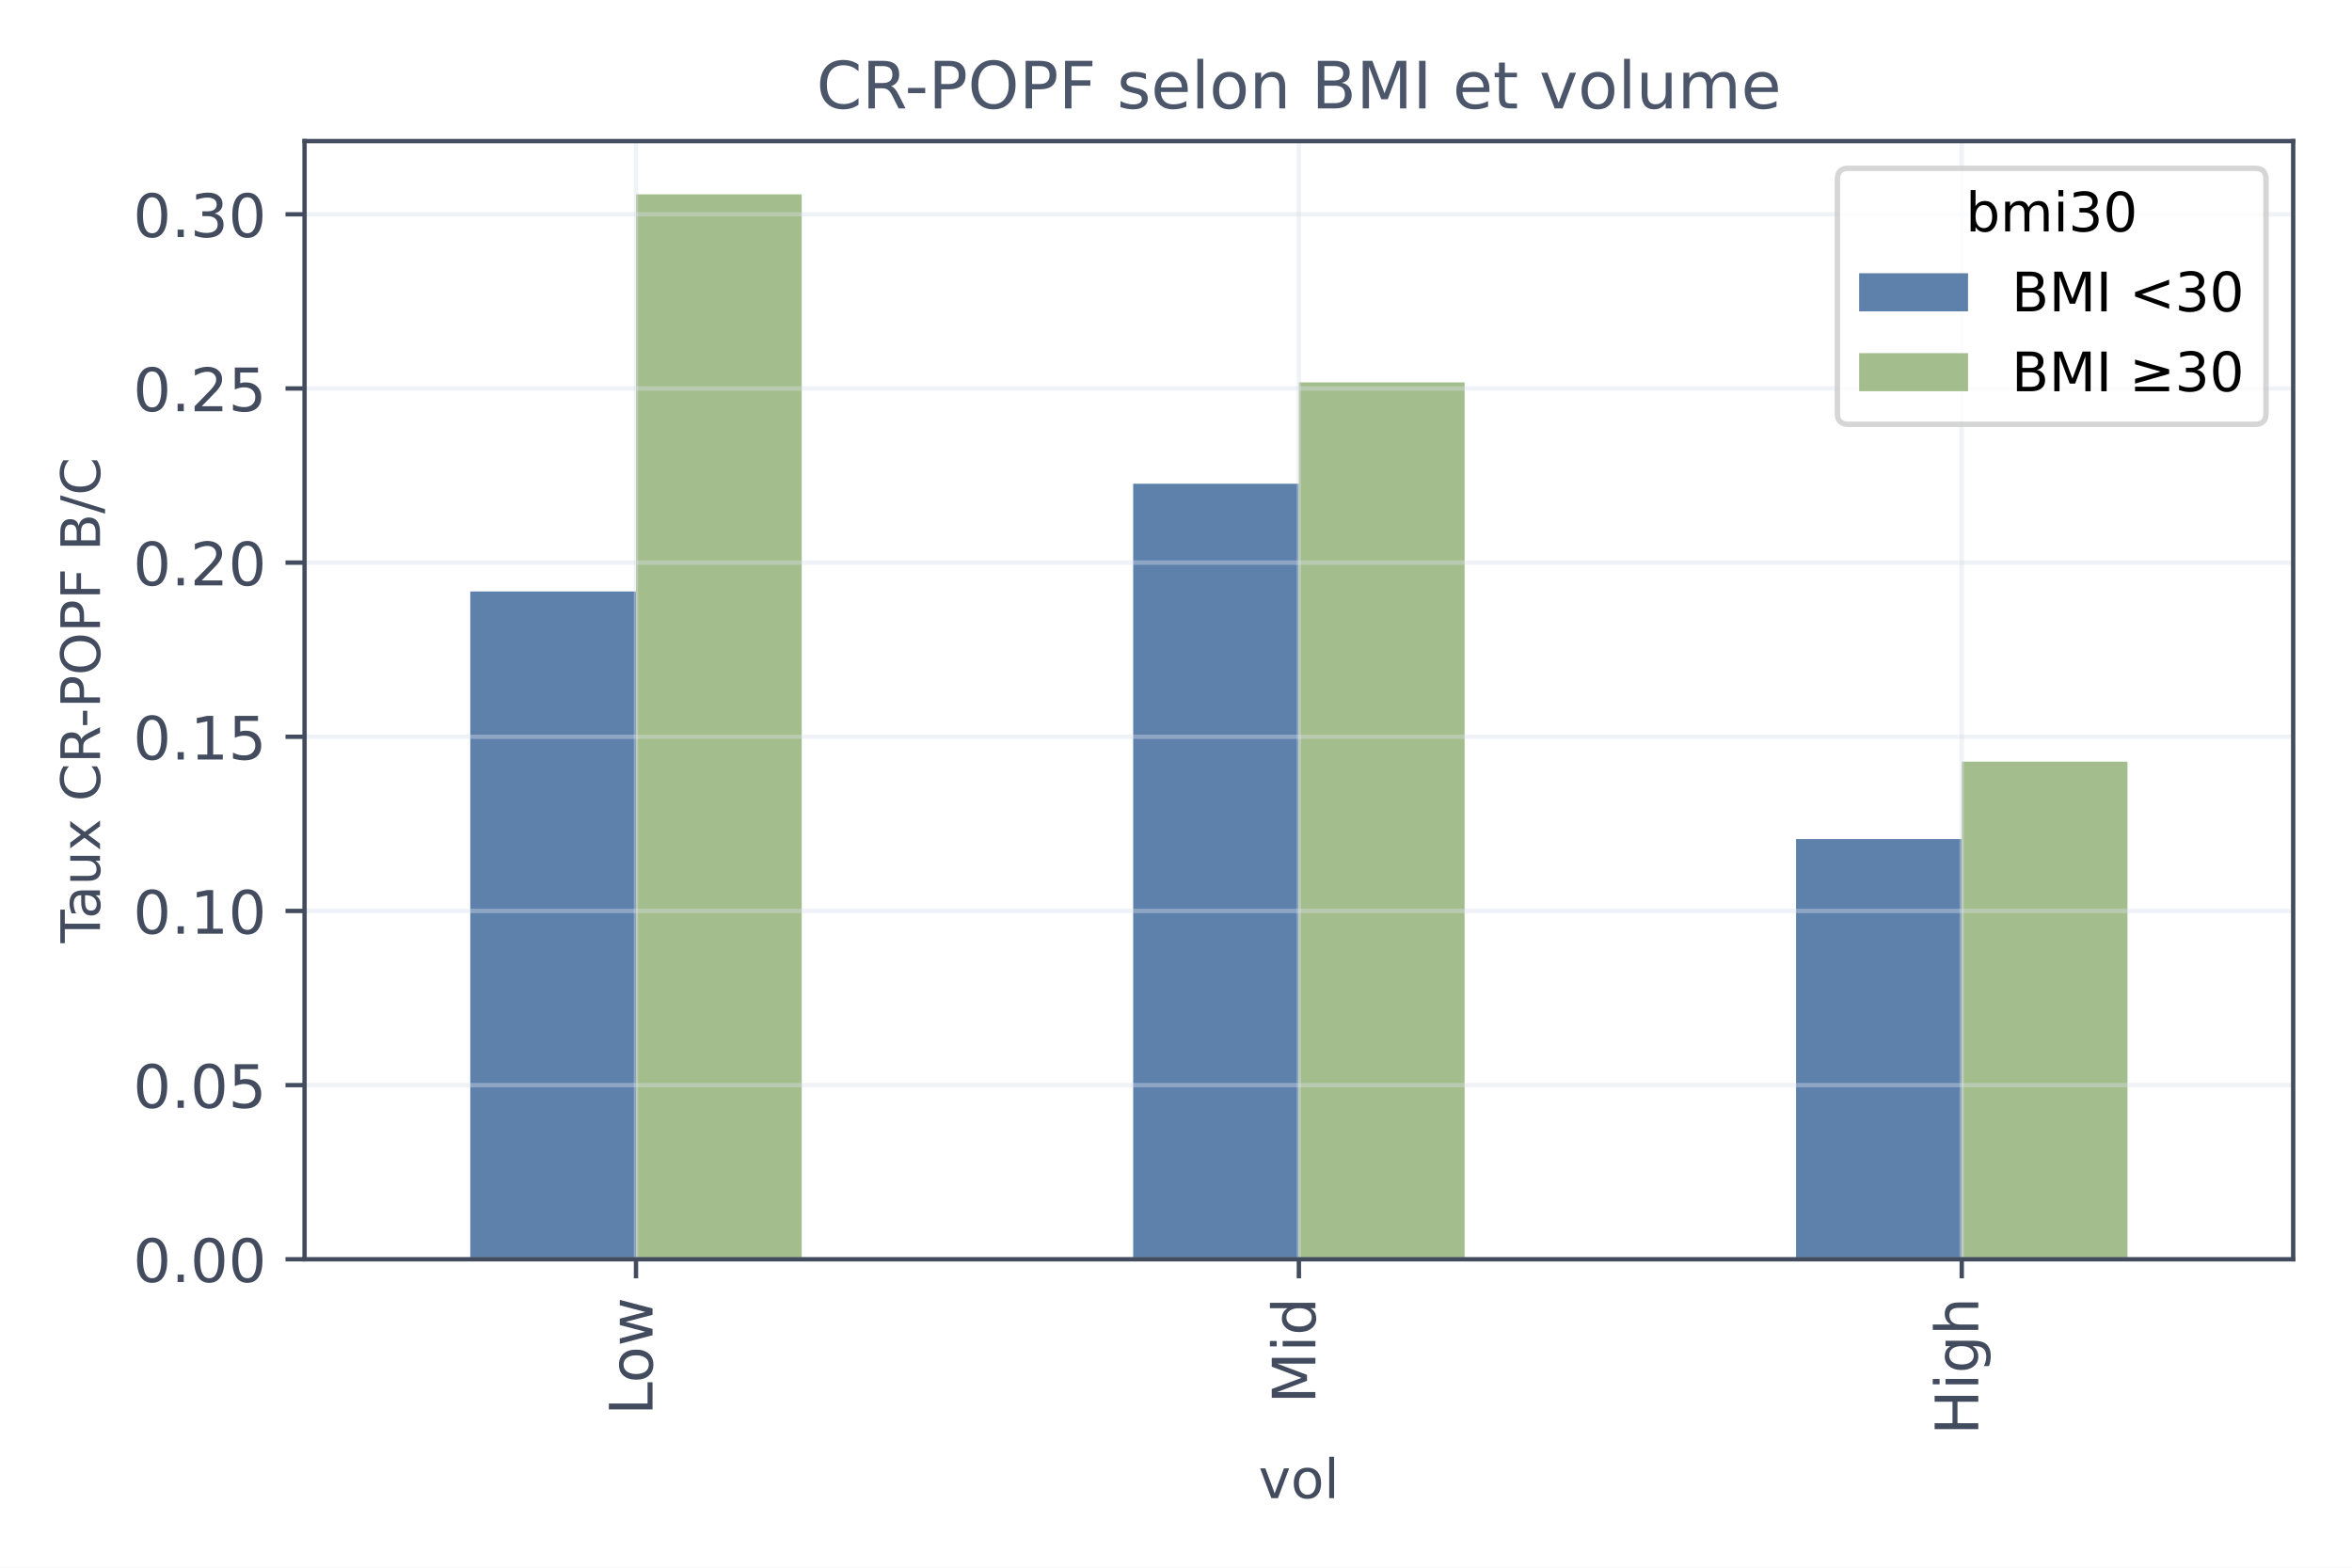
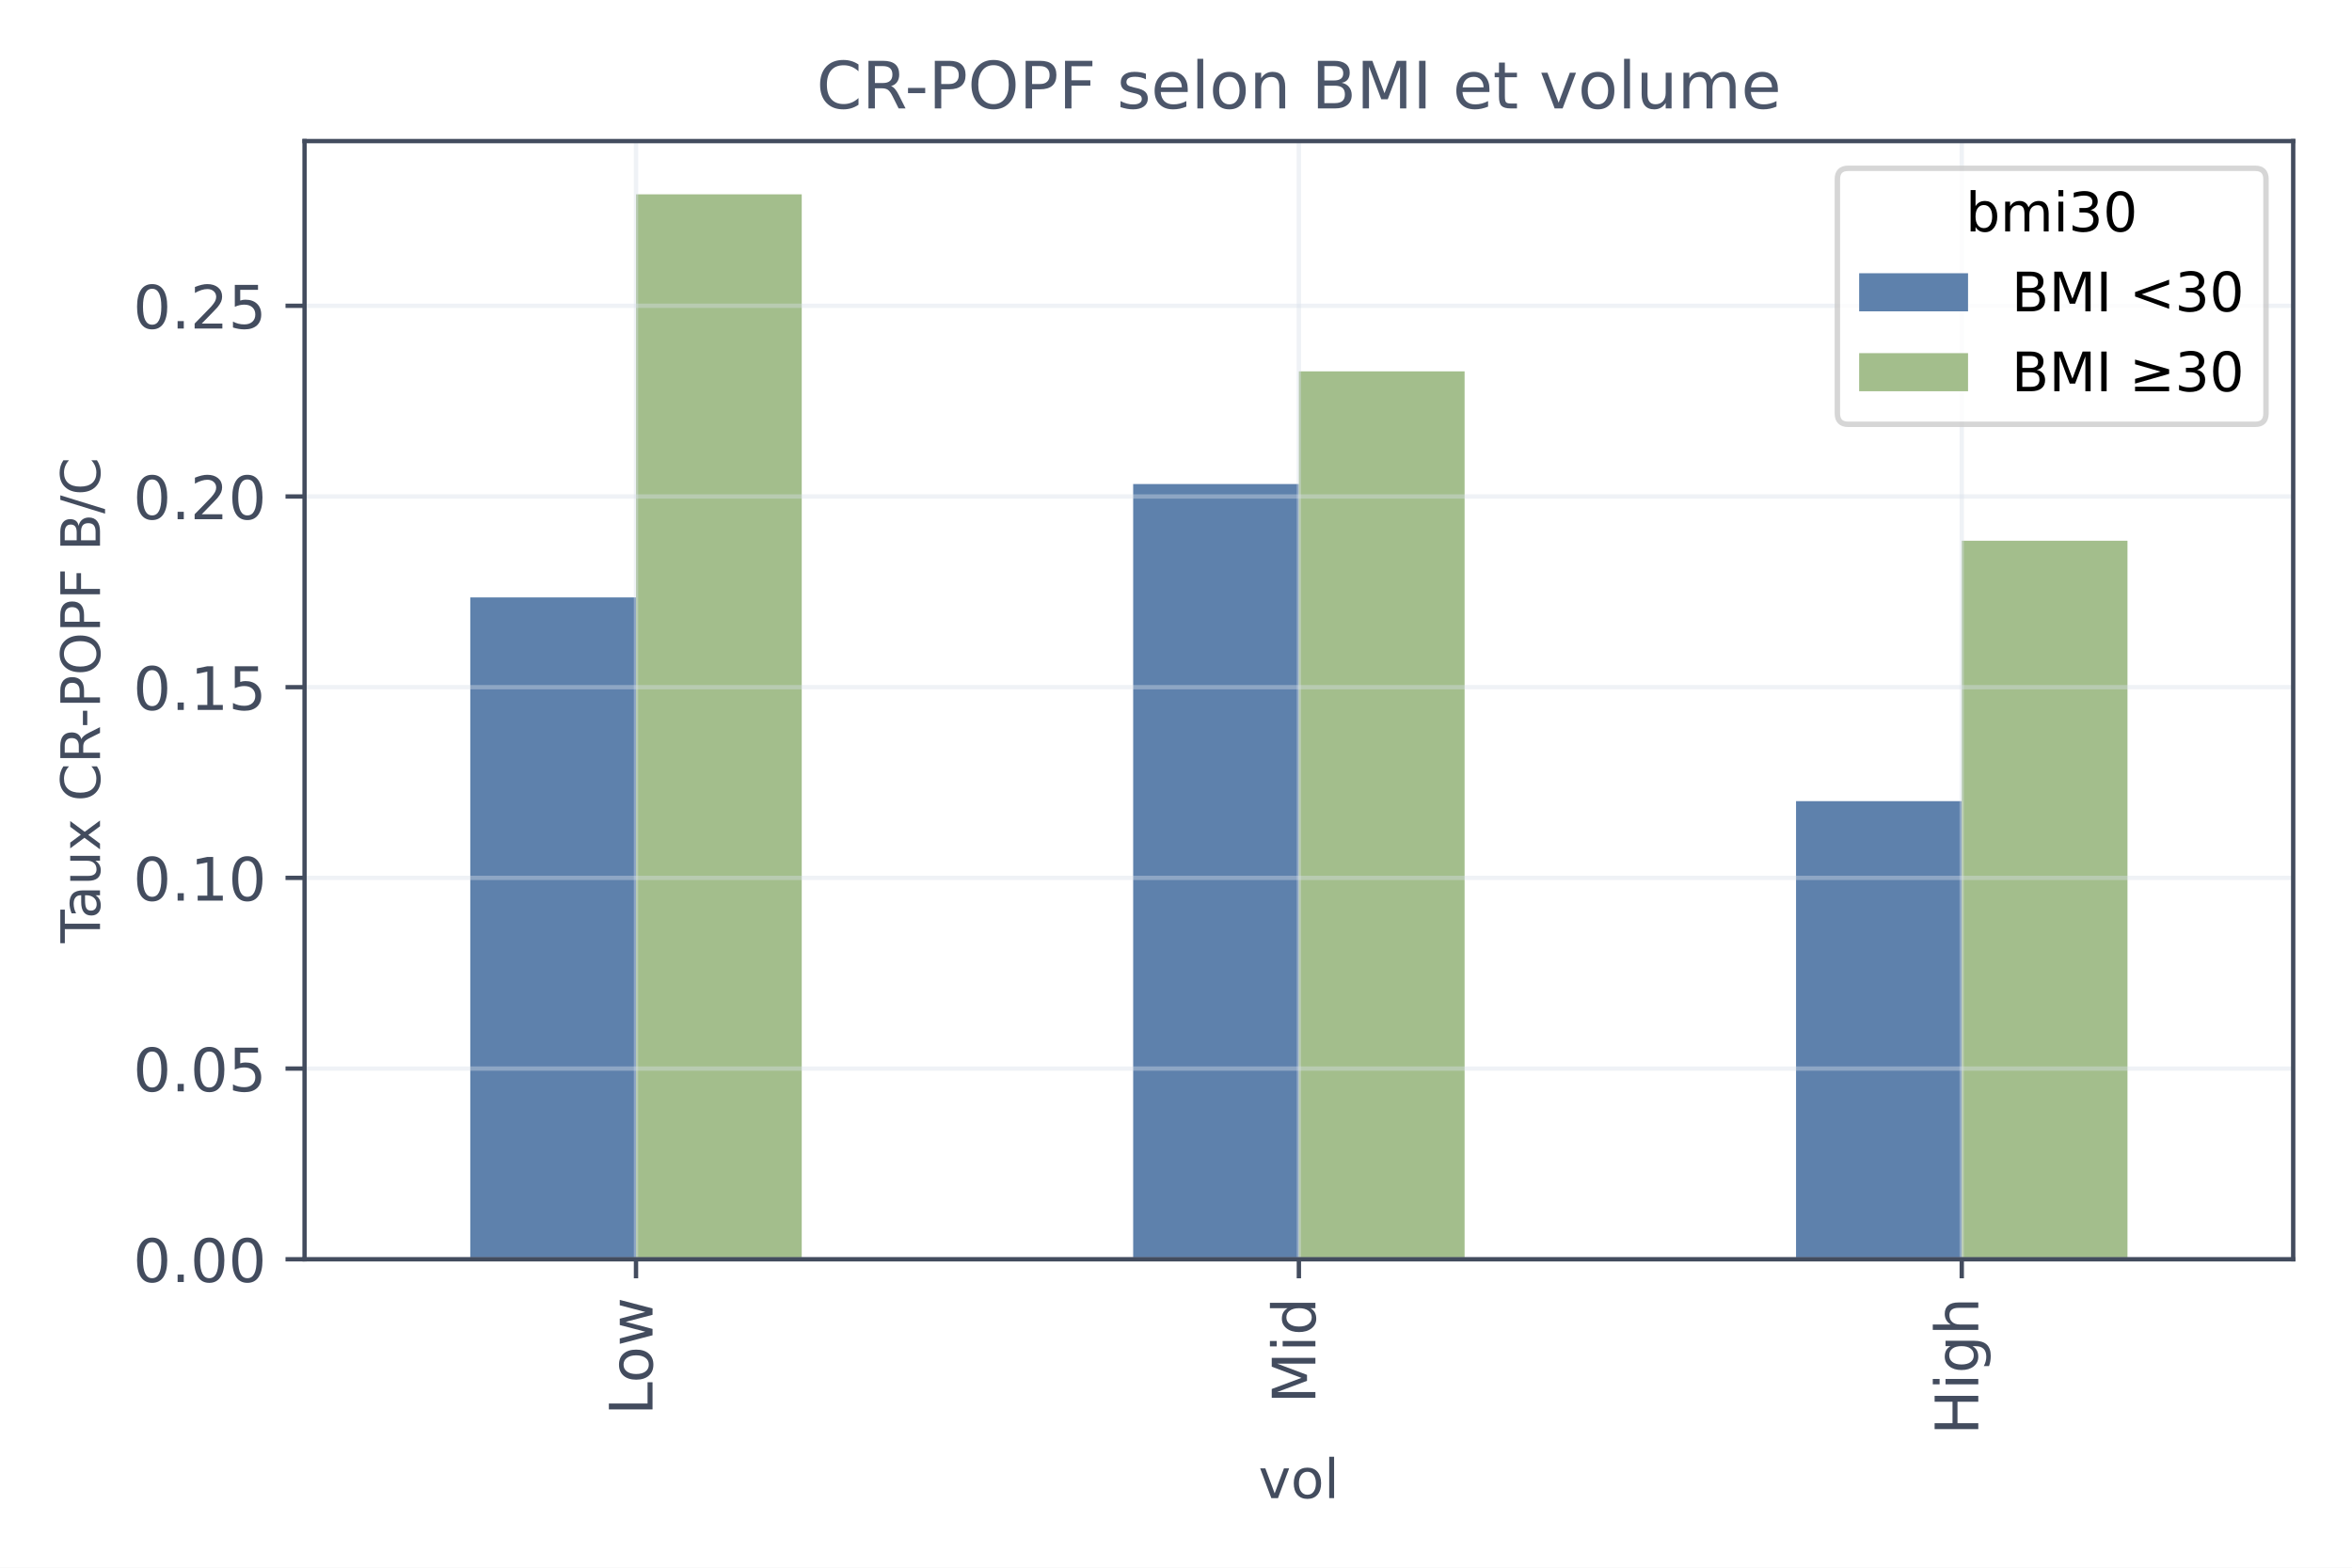
<svg xmlns="http://www.w3.org/2000/svg" xmlns:xlink="http://www.w3.org/1999/xlink" width="432pt" height="288pt" viewBox="0 0 432 288" version="1.1">
  <defs>
    <style type="text/css">*{stroke-linejoin: round; stroke-linecap: butt}</style>
  </defs>
  <g id="figure_1">
    <g id="patch_1">
      <path d="M 0 288  L 432 288  L 432 0  L 0 0  z " style="fill: #ffffff" />
    </g>
    <g id="axes_1">
      <g id="patch_2">
        <path d="M 55.94 231.34  L 421.2 231.34  L 421.2 25.92  L 55.94 25.92  z " style="fill: #ffffff" />
      </g>
      <g id="patch_3">
-         <path d="M 86.378 231.34  L 116.817 231.34  L 116.817 108.652  L 86.378 108.652  z " clip-path="url(#pa44267e9b4)" style="fill: #5e81ac" />
+         <path d="M 86.378 231.34  L 116.817 231.34  L 116.817 109.751  L 86.378 109.751  z " clip-path="url(#pce0a3c9eee)" style="fill: #5e81ac" />
      </g>
      <g id="patch_4">
-         <path d="M 208.132 231.34  L 238.57 231.34  L 238.57 88.862  L 208.132 88.862  z " clip-path="url(#pa44267e9b4)" style="fill: #5e81ac" />
+         <path d="M 208.132 231.34  L 238.57 231.34  L 238.57 88.923  L 208.132 88.923  z " clip-path="url(#pce0a3c9eee)" style="fill: #5e81ac" />
      </g>
      <g id="patch_5">
-         <path d="M 329.885 231.34  L 360.323 231.34  L 360.323 154.149  L 329.885 154.149  z " clip-path="url(#pa44267e9b4)" style="fill: #5e81ac" />
+         <path d="M 329.885 231.34  L 360.323 231.34  L 360.323 147.183  L 329.885 147.183  z " clip-path="url(#pce0a3c9eee)" style="fill: #5e81ac" />
      </g>
      <g id="patch_6">
-         <path d="M 116.817 231.34  L 147.255 231.34  L 147.255 35.702  L 116.817 35.702  z " clip-path="url(#pa44267e9b4)" style="fill: #a3be8c" />
+         <path d="M 116.817 231.34  L 147.255 231.34  L 147.255 35.702  L 116.817 35.702  z " clip-path="url(#pce0a3c9eee)" style="fill: #a3be8c" />
      </g>
      <g id="patch_7">
-         <path d="M 238.57 231.34  L 269.008 231.34  L 269.008 70.246  L 238.57 70.246  z " clip-path="url(#pa44267e9b4)" style="fill: #a3be8c" />
+         <path d="M 238.57 231.34  L 269.008 231.34  L 269.008 68.224  L 238.57 68.224  z " clip-path="url(#pce0a3c9eee)" style="fill: #a3be8c" />
      </g>
      <g id="patch_8">
-         <path d="M 360.323 231.34  L 390.762 231.34  L 390.762 139.926  L 360.323 139.926  z " clip-path="url(#pa44267e9b4)" style="fill: #a3be8c" />
+         <path d="M 360.323 231.34  L 390.762 231.34  L 390.762 99.332  L 360.323 99.332  z " clip-path="url(#pce0a3c9eee)" style="fill: #a3be8c" />
      </g>
      <g id="matplotlib.axis_1">
        <g id="xtick_1">
          <g id="line2d_1">
-             <path d="M 116.817 231.34  L 116.817 25.92  " clip-path="url(#pa44267e9b4)" style="fill: none; stroke: #d8dee9; stroke-opacity: 0.4; stroke-width: 0.8; stroke-linecap: square" />
+             <path d="M 116.817 231.34  L 116.817 25.92  " clip-path="url(#pce0a3c9eee)" style="fill: none; stroke: #d8dee9; stroke-opacity: 0.4; stroke-width: 0.8; stroke-linecap: square" />
          </g>
          <g id="line2d_2">
            <defs>
-               <path id="mf51ba8c471" d="M 0 0  L 0 3.5  " style="stroke: #434c5e; stroke-width: 0.8" />
-             </defs>
-             <g>
-               <use xlink:href="#mf51ba8c471" x="116.817" y="231.34" style="fill: #434c5e; stroke: #434c5e; stroke-width: 0.8" />
+               <path id="m02799e8606" d="M 0 0  L 0 3.5  " style="stroke: #434c5e; stroke-width: 0.8" />
+             </defs>
+             <g>
+               <use xlink:href="#m02799e8606" x="116.817" y="231.34" style="fill: #434c5e; stroke: #434c5e; stroke-width: 0.8" />
            </g>
          </g>
          <g id="text_1">
            <g style="fill: #434c5e" transform="translate(119.852 260.0031) rotate(-90) scale(0.11 -0.11)">
              <defs>
                <path id="DejaVuSans-4c" d="M 628 4666  L 1259 4666  L 1259 531  L 3531 531  L 3531 0  L 628 0  L 628 4666  z " transform="scale(0.015625)" />
                <path id="DejaVuSans-6f" d="M 1959 3097  Q 1497 3097 1228 2736  Q 959 2375 959 1747  Q 959 1119 1226 758  Q 1494 397 1959 397  Q 2419 397 2687 759  Q 2956 1122 2956 1747  Q 2956 2369 2687 2733  Q 2419 3097 1959 3097  z M 1959 3584  Q 2709 3584 3137 3096  Q 3566 2609 3566 1747  Q 3566 888 3137 398  Q 2709 -91 1959 -91  Q 1206 -91 779 398  Q 353 888 353 1747  Q 353 2609 779 3096  Q 1206 3584 1959 3584  z " transform="scale(0.015625)" />
                <path id="DejaVuSans-77" d="M 269 3500  L 844 3500  L 1563 769  L 2278 3500  L 2956 3500  L 3675 769  L 4391 3500  L 4966 3500  L 4050 0  L 3372 0  L 2619 2869  L 1863 0  L 1184 0  L 269 3500  z " transform="scale(0.015625)" />
              </defs>
              <use xlink:href="#DejaVuSans-4c" />
-               <use xlink:href="#DejaVuSans-6f" x="53.963" />
-               <use xlink:href="#DejaVuSans-77" x="115.145" />
+               <use xlink:href="#DejaVuSans-6f" transform="translate(53.96289 0)" />
+               <use xlink:href="#DejaVuSans-77" transform="translate(115.1445 0)" />
            </g>
          </g>
        </g>
        <g id="xtick_2">
          <g id="line2d_3">
-             <path d="M 238.57 231.34  L 238.57 25.92  " clip-path="url(#pa44267e9b4)" style="fill: none; stroke: #d8dee9; stroke-opacity: 0.4; stroke-width: 0.8; stroke-linecap: square" />
+             <path d="M 238.57 231.34  L 238.57 25.92  " clip-path="url(#pce0a3c9eee)" style="fill: none; stroke: #d8dee9; stroke-opacity: 0.4; stroke-width: 0.8; stroke-linecap: square" />
          </g>
          <g id="line2d_4">
            <g>
-               <use xlink:href="#mf51ba8c471" x="238.57" y="231.34" style="fill: #434c5e; stroke: #434c5e; stroke-width: 0.8" />
+               <use xlink:href="#m02799e8606" x="238.57" y="231.34" style="fill: #434c5e; stroke: #434c5e; stroke-width: 0.8" />
            </g>
          </g>
          <g id="text_2">
            <g style="fill: #434c5e" transform="translate(241.6053 257.8702) rotate(-90) scale(0.11 -0.11)">
              <defs>
                <path id="DejaVuSans-4d" d="M 628 4666  L 1569 4666  L 2759 1491  L 3956 4666  L 4897 4666  L 4897 0  L 4281 0  L 4281 4097  L 3078 897  L 2444 897  L 1241 4097  L 1241 0  L 628 0  L 628 4666  z " transform="scale(0.015625)" />
                <path id="DejaVuSans-69" d="M 603 3500  L 1178 3500  L 1178 0  L 603 0  L 603 3500  z M 603 4863  L 1178 4863  L 1178 4134  L 603 4134  L 603 4863  z " transform="scale(0.015625)" />
                <path id="DejaVuSans-64" d="M 2906 2969  L 2906 4863  L 3481 4863  L 3481 0  L 2906 0  L 2906 525  Q 2725 213 2448 61  Q 2172 -91 1784 -91  Q 1150 -91 751 415  Q 353 922 353 1747  Q 353 2572 751 3078  Q 1150 3584 1784 3584  Q 2172 3584 2448 3432  Q 2725 3281 2906 2969  z M 947 1747  Q 947 1113 1208 752  Q 1469 391 1925 391  Q 2381 391 2643 752  Q 2906 1113 2906 1747  Q 2906 2381 2643 2742  Q 2381 3103 1925 3103  Q 1469 3103 1208 2742  Q 947 2381 947 1747  z " transform="scale(0.015625)" />
              </defs>
              <use xlink:href="#DejaVuSans-4d" />
-               <use xlink:href="#DejaVuSans-69" x="86.279" />
-               <use xlink:href="#DejaVuSans-64" x="114.062" />
+               <use xlink:href="#DejaVuSans-69" transform="translate(86.2793 0)" />
+               <use xlink:href="#DejaVuSans-64" transform="translate(114.0625 0)" />
            </g>
          </g>
        </g>
        <g id="xtick_3">
          <g id="line2d_5">
-             <path d="M 360.323 231.34  L 360.323 25.92  " clip-path="url(#pa44267e9b4)" style="fill: none; stroke: #d8dee9; stroke-opacity: 0.4; stroke-width: 0.8; stroke-linecap: square" />
+             <path d="M 360.323 231.34  L 360.323 25.92  " clip-path="url(#pce0a3c9eee)" style="fill: none; stroke: #d8dee9; stroke-opacity: 0.4; stroke-width: 0.8; stroke-linecap: square" />
          </g>
          <g id="line2d_6">
            <g>
-               <use xlink:href="#mf51ba8c471" x="360.323" y="231.34" style="fill: #434c5e; stroke: #434c5e; stroke-width: 0.8" />
+               <use xlink:href="#m02799e8606" x="360.323" y="231.34" style="fill: #434c5e; stroke: #434c5e; stroke-width: 0.8" />
            </g>
          </g>
          <g id="text_3">
            <g style="fill: #434c5e" transform="translate(363.3586 263.6228) rotate(-90) scale(0.11 -0.11)">
              <defs>
                <path id="DejaVuSans-48" d="M 628 4666  L 1259 4666  L 1259 2753  L 3553 2753  L 3553 4666  L 4184 4666  L 4184 0  L 3553 0  L 3553 2222  L 1259 2222  L 1259 0  L 628 0  L 628 4666  z " transform="scale(0.015625)" />
                <path id="DejaVuSans-67" d="M 2906 1791  Q 2906 2416 2648 2759  Q 2391 3103 1925 3103  Q 1463 3103 1205 2759  Q 947 2416 947 1791  Q 947 1169 1205 825  Q 1463 481 1925 481  Q 2391 481 2648 825  Q 2906 1169 2906 1791  z M 3481 434  Q 3481 -459 3084 -895  Q 2688 -1331 1869 -1331  Q 1566 -1331 1297 -1286  Q 1028 -1241 775 -1147  L 775 -588  Q 1028 -725 1275 -790  Q 1522 -856 1778 -856  Q 2344 -856 2625 -561  Q 2906 -266 2906 331  L 2906 616  Q 2728 306 2450 153  Q 2172 0 1784 0  Q 1141 0 747 490  Q 353 981 353 1791  Q 353 2603 747 3093  Q 1141 3584 1784 3584  Q 2172 3584 2450 3431  Q 2728 3278 2906 2969  L 2906 3500  L 3481 3500  L 3481 434  z " transform="scale(0.015625)" />
                <path id="DejaVuSans-68" d="M 3513 2113  L 3513 0  L 2938 0  L 2938 2094  Q 2938 2591 2744 2837  Q 2550 3084 2163 3084  Q 1697 3084 1428 2787  Q 1159 2491 1159 1978  L 1159 0  L 581 0  L 581 4863  L 1159 4863  L 1159 2956  Q 1366 3272 1645 3428  Q 1925 3584 2291 3584  Q 2894 3584 3203 3211  Q 3513 2838 3513 2113  z " transform="scale(0.015625)" />
              </defs>
              <use xlink:href="#DejaVuSans-48" />
-               <use xlink:href="#DejaVuSans-69" x="75.195" />
-               <use xlink:href="#DejaVuSans-67" x="102.979" />
-               <use xlink:href="#DejaVuSans-68" x="166.455" />
+               <use xlink:href="#DejaVuSans-69" transform="translate(75.19531 0)" />
+               <use xlink:href="#DejaVuSans-67" transform="translate(102.9785 0)" />
+               <use xlink:href="#DejaVuSans-68" transform="translate(166.4551 0)" />
            </g>
          </g>
        </g>
        <g id="text_4">
          <g style="fill: #434c5e" transform="translate(231.1622 275.2212) scale(0.1 -0.1)">
            <defs>
              <path id="DejaVuSans-76" d="M 191 3500  L 800 3500  L 1894 563  L 2988 3500  L 3597 3500  L 2284 0  L 1503 0  L 191 3500  z " transform="scale(0.015625)" />
              <path id="DejaVuSans-6c" d="M 603 4863  L 1178 4863  L 1178 0  L 603 0  L 603 4863  z " transform="scale(0.015625)" />
            </defs>
            <use xlink:href="#DejaVuSans-76" />
-             <use xlink:href="#DejaVuSans-6f" x="59.18" />
-             <use xlink:href="#DejaVuSans-6c" x="120.361" />
+             <use xlink:href="#DejaVuSans-6f" transform="translate(59.17969 0)" />
+             <use xlink:href="#DejaVuSans-6c" transform="translate(120.3613 0)" />
          </g>
        </g>
      </g>
      <g id="matplotlib.axis_2">
        <g id="ytick_1">
          <g id="line2d_7">
-             <path d="M 55.94 231.34  L 421.2 231.34  " clip-path="url(#pa44267e9b4)" style="fill: none; stroke: #d8dee9; stroke-opacity: 0.4; stroke-width: 0.8; stroke-linecap: square" />
+             <path d="M 55.94 231.34  L 421.2 231.34  " clip-path="url(#pce0a3c9eee)" style="fill: none; stroke: #d8dee9; stroke-opacity: 0.4; stroke-width: 0.8; stroke-linecap: square" />
          </g>
          <g id="line2d_8">
            <defs>
-               <path id="m8a3ef6e59c" d="M 0 0  L -3.5 0  " style="stroke: #434c5e; stroke-width: 0.8" />
-             </defs>
-             <g>
-               <use xlink:href="#m8a3ef6e59c" x="55.94" y="231.34" style="fill: #434c5e; stroke: #434c5e; stroke-width: 0.8" />
+               <path id="mea30040d5f" d="M 0 0  L -3.5 0  " style="stroke: #434c5e; stroke-width: 0.8" />
+             </defs>
+             <g>
+               <use xlink:href="#mea30040d5f" x="55.94" y="231.34" style="fill: #434c5e; stroke: #434c5e; stroke-width: 0.8" />
            </g>
          </g>
          <g id="text_5">
            <g style="fill: #434c5e" transform="translate(24.44781 235.5191) scale(0.11 -0.11)">
              <defs>
                <path id="DejaVuSans-30" d="M 2034 4250  Q 1547 4250 1301 3770  Q 1056 3291 1056 2328  Q 1056 1369 1301 889  Q 1547 409 2034 409  Q 2525 409 2770 889  Q 3016 1369 3016 2328  Q 3016 3291 2770 3770  Q 2525 4250 2034 4250  z M 2034 4750  Q 2819 4750 3233 4129  Q 3647 3509 3647 2328  Q 3647 1150 3233 529  Q 2819 -91 2034 -91  Q 1250 -91 836 529  Q 422 1150 422 2328  Q 422 3509 836 4129  Q 1250 4750 2034 4750  z " transform="scale(0.015625)" />
                <path id="DejaVuSans-2e" d="M 684 794  L 1344 794  L 1344 0  L 684 0  L 684 794  z " transform="scale(0.015625)" />
              </defs>
              <use xlink:href="#DejaVuSans-30" />
-               <use xlink:href="#DejaVuSans-2e" x="63.623" />
-               <use xlink:href="#DejaVuSans-30" x="95.41" />
-               <use xlink:href="#DejaVuSans-30" x="159.033" />
+               <use xlink:href="#DejaVuSans-2e" transform="translate(63.62305 0)" />
+               <use xlink:href="#DejaVuSans-30" transform="translate(95.41016 0)" />
+               <use xlink:href="#DejaVuSans-30" transform="translate(159.0332 0)" />
            </g>
          </g>
        </g>
        <g id="ytick_2">
          <g id="line2d_9">
-             <path d="M 55.94 199.345  L 421.2 199.345  " clip-path="url(#pa44267e9b4)" style="fill: none; stroke: #d8dee9; stroke-opacity: 0.4; stroke-width: 0.8; stroke-linecap: square" />
+             <path d="M 55.94 196.307  L 421.2 196.307  " clip-path="url(#pce0a3c9eee)" style="fill: none; stroke: #d8dee9; stroke-opacity: 0.4; stroke-width: 0.8; stroke-linecap: square" />
          </g>
          <g id="line2d_10">
            <g>
-               <use xlink:href="#m8a3ef6e59c" x="55.94" y="199.345" style="fill: #434c5e; stroke: #434c5e; stroke-width: 0.8" />
+               <use xlink:href="#mea30040d5f" x="55.94" y="196.307" style="fill: #434c5e; stroke: #434c5e; stroke-width: 0.8" />
            </g>
          </g>
          <g id="text_6">
-             <g style="fill: #434c5e" transform="translate(24.44781 203.5242) scale(0.11 -0.11)">
+             <g style="fill: #434c5e" transform="translate(24.44781 200.4863) scale(0.11 -0.11)">
              <defs>
                <path id="DejaVuSans-35" d="M 691 4666  L 3169 4666  L 3169 4134  L 1269 4134  L 1269 2991  Q 1406 3038 1543 3061  Q 1681 3084 1819 3084  Q 2600 3084 3056 2656  Q 3513 2228 3513 1497  Q 3513 744 3044 326  Q 2575 -91 1722 -91  Q 1428 -91 1123 -41  Q 819 9 494 109  L 494 744  Q 775 591 1075 516  Q 1375 441 1709 441  Q 2250 441 2565 725  Q 2881 1009 2881 1497  Q 2881 1984 2565 2268  Q 2250 2553 1709 2553  Q 1456 2553 1204 2497  Q 953 2441 691 2322  L 691 4666  z " transform="scale(0.015625)" />
              </defs>
              <use xlink:href="#DejaVuSans-30" />
-               <use xlink:href="#DejaVuSans-2e" x="63.623" />
-               <use xlink:href="#DejaVuSans-30" x="95.41" />
-               <use xlink:href="#DejaVuSans-35" x="159.033" />
+               <use xlink:href="#DejaVuSans-2e" transform="translate(63.62305 0)" />
+               <use xlink:href="#DejaVuSans-30" transform="translate(95.41016 0)" />
+               <use xlink:href="#DejaVuSans-35" transform="translate(159.0332 0)" />
            </g>
          </g>
        </g>
        <g id="ytick_3">
          <g id="line2d_11">
-             <path d="M 55.94 167.35  L 421.2 167.35  " clip-path="url(#pa44267e9b4)" style="fill: none; stroke: #d8dee9; stroke-opacity: 0.4; stroke-width: 0.8; stroke-linecap: square" />
+             <path d="M 55.94 161.274  L 421.2 161.274  " clip-path="url(#pce0a3c9eee)" style="fill: none; stroke: #d8dee9; stroke-opacity: 0.4; stroke-width: 0.8; stroke-linecap: square" />
          </g>
          <g id="line2d_12">
            <g>
-               <use xlink:href="#m8a3ef6e59c" x="55.94" y="167.35" style="fill: #434c5e; stroke: #434c5e; stroke-width: 0.8" />
+               <use xlink:href="#mea30040d5f" x="55.94" y="161.274" style="fill: #434c5e; stroke: #434c5e; stroke-width: 0.8" />
            </g>
          </g>
          <g id="text_7">
-             <g style="fill: #434c5e" transform="translate(24.44781 171.5292) scale(0.11 -0.11)">
+             <g style="fill: #434c5e" transform="translate(24.44781 165.4534) scale(0.11 -0.11)">
              <defs>
                <path id="DejaVuSans-31" d="M 794 531  L 1825 531  L 1825 4091  L 703 3866  L 703 4441  L 1819 4666  L 2450 4666  L 2450 531  L 3481 531  L 3481 0  L 794 0  L 794 531  z " transform="scale(0.015625)" />
              </defs>
              <use xlink:href="#DejaVuSans-30" />
-               <use xlink:href="#DejaVuSans-2e" x="63.623" />
-               <use xlink:href="#DejaVuSans-31" x="95.41" />
-               <use xlink:href="#DejaVuSans-30" x="159.033" />
+               <use xlink:href="#DejaVuSans-2e" transform="translate(63.62305 0)" />
+               <use xlink:href="#DejaVuSans-31" transform="translate(95.41016 0)" />
+               <use xlink:href="#DejaVuSans-30" transform="translate(159.0332 0)" />
            </g>
          </g>
        </g>
        <g id="ytick_4">
          <g id="line2d_13">
-             <path d="M 55.94 135.355  L 421.2 135.355  " clip-path="url(#pa44267e9b4)" style="fill: none; stroke: #d8dee9; stroke-opacity: 0.4; stroke-width: 0.8; stroke-linecap: square" />
+             <path d="M 55.94 126.241  L 421.2 126.241  " clip-path="url(#pce0a3c9eee)" style="fill: none; stroke: #d8dee9; stroke-opacity: 0.4; stroke-width: 0.8; stroke-linecap: square" />
          </g>
          <g id="line2d_14">
            <g>
-               <use xlink:href="#m8a3ef6e59c" x="55.94" y="135.355" style="fill: #434c5e; stroke: #434c5e; stroke-width: 0.8" />
+               <use xlink:href="#mea30040d5f" x="55.94" y="126.241" style="fill: #434c5e; stroke: #434c5e; stroke-width: 0.8" />
            </g>
          </g>
          <g id="text_8">
-             <g style="fill: #434c5e" transform="translate(24.44781 139.5342) scale(0.11 -0.11)">
-               <use xlink:href="#DejaVuSans-30" />
-               <use xlink:href="#DejaVuSans-2e" x="63.623" />
-               <use xlink:href="#DejaVuSans-31" x="95.41" />
-               <use xlink:href="#DejaVuSans-35" x="159.033" />
+             <g style="fill: #434c5e" transform="translate(24.44781 130.4205) scale(0.11 -0.11)">
+               <use xlink:href="#DejaVuSans-30" />
+               <use xlink:href="#DejaVuSans-2e" transform="translate(63.62305 0)" />
+               <use xlink:href="#DejaVuSans-31" transform="translate(95.41016 0)" />
+               <use xlink:href="#DejaVuSans-35" transform="translate(159.0332 0)" />
            </g>
          </g>
        </g>
        <g id="ytick_5">
          <g id="line2d_15">
-             <path d="M 55.94 103.36  L 421.2 103.36  " clip-path="url(#pa44267e9b4)" style="fill: none; stroke: #d8dee9; stroke-opacity: 0.4; stroke-width: 0.8; stroke-linecap: square" />
+             <path d="M 55.94 91.209  L 421.2 91.209  " clip-path="url(#pce0a3c9eee)" style="fill: none; stroke: #d8dee9; stroke-opacity: 0.4; stroke-width: 0.8; stroke-linecap: square" />
          </g>
          <g id="line2d_16">
            <g>
-               <use xlink:href="#m8a3ef6e59c" x="55.94" y="103.36" style="fill: #434c5e; stroke: #434c5e; stroke-width: 0.8" />
+               <use xlink:href="#mea30040d5f" x="55.94" y="91.209" style="fill: #434c5e; stroke: #434c5e; stroke-width: 0.8" />
            </g>
          </g>
          <g id="text_9">
-             <g style="fill: #434c5e" transform="translate(24.44781 107.5392) scale(0.11 -0.11)">
+             <g style="fill: #434c5e" transform="translate(24.44781 95.38767) scale(0.11 -0.11)">
              <defs>
                <path id="DejaVuSans-32" d="M 1228 531  L 3431 531  L 3431 0  L 469 0  L 469 531  Q 828 903 1448 1529  Q 2069 2156 2228 2338  Q 2531 2678 2651 2914  Q 2772 3150 2772 3378  Q 2772 3750 2511 3984  Q 2250 4219 1831 4219  Q 1534 4219 1204 4116  Q 875 4013 500 3803  L 500 4441  Q 881 4594 1212 4672  Q 1544 4750 1819 4750  Q 2544 4750 2975 4387  Q 3406 4025 3406 3419  Q 3406 3131 3298 2873  Q 3191 2616 2906 2266  Q 2828 2175 2409 1742  Q 1991 1309 1228 531  z " transform="scale(0.015625)" />
              </defs>
              <use xlink:href="#DejaVuSans-30" />
-               <use xlink:href="#DejaVuSans-2e" x="63.623" />
-               <use xlink:href="#DejaVuSans-32" x="95.41" />
-               <use xlink:href="#DejaVuSans-30" x="159.033" />
+               <use xlink:href="#DejaVuSans-2e" transform="translate(63.62305 0)" />
+               <use xlink:href="#DejaVuSans-32" transform="translate(95.41016 0)" />
+               <use xlink:href="#DejaVuSans-30" transform="translate(159.0332 0)" />
            </g>
          </g>
        </g>
        <g id="ytick_6">
          <g id="line2d_17">
-             <path d="M 55.94 71.365  L 421.2 71.365  " clip-path="url(#pa44267e9b4)" style="fill: none; stroke: #d8dee9; stroke-opacity: 0.4; stroke-width: 0.8; stroke-linecap: square" />
+             <path d="M 55.94 56.176  L 421.2 56.176  " clip-path="url(#pce0a3c9eee)" style="fill: none; stroke: #d8dee9; stroke-opacity: 0.4; stroke-width: 0.8; stroke-linecap: square" />
          </g>
          <g id="line2d_18">
            <g>
-               <use xlink:href="#m8a3ef6e59c" x="55.94" y="71.365" style="fill: #434c5e; stroke: #434c5e; stroke-width: 0.8" />
+               <use xlink:href="#mea30040d5f" x="55.94" y="56.176" style="fill: #434c5e; stroke: #434c5e; stroke-width: 0.8" />
            </g>
          </g>
          <g id="text_10">
-             <g style="fill: #434c5e" transform="translate(24.44781 75.54424) scale(0.11 -0.11)">
-               <use xlink:href="#DejaVuSans-30" />
-               <use xlink:href="#DejaVuSans-2e" x="63.623" />
-               <use xlink:href="#DejaVuSans-32" x="95.41" />
-               <use xlink:href="#DejaVuSans-35" x="159.033" />
-             </g>
-           </g>
-         </g>
-         <g id="ytick_7">
-           <g id="line2d_19">
-             <path d="M 55.94 39.37  L 421.2 39.37  " clip-path="url(#pa44267e9b4)" style="fill: none; stroke: #d8dee9; stroke-opacity: 0.4; stroke-width: 0.8; stroke-linecap: square" />
-           </g>
-           <g id="line2d_20">
-             <g>
-               <use xlink:href="#m8a3ef6e59c" x="55.94" y="39.37" style="fill: #434c5e; stroke: #434c5e; stroke-width: 0.8" />
-             </g>
-           </g>
-           <g id="text_11">
-             <g style="fill: #434c5e" transform="translate(24.44781 43.54926) scale(0.11 -0.11)">
-               <defs>
-                 <path id="DejaVuSans-33" d="M 2597 2516  Q 3050 2419 3304 2112  Q 3559 1806 3559 1356  Q 3559 666 3084 287  Q 2609 -91 1734 -91  Q 1441 -91 1130 -33  Q 819 25 488 141  L 488 750  Q 750 597 1062 519  Q 1375 441 1716 441  Q 2309 441 2620 675  Q 2931 909 2931 1356  Q 2931 1769 2642 2001  Q 2353 2234 1838 2234  L 1294 2234  L 1294 2753  L 1863 2753  Q 2328 2753 2575 2939  Q 2822 3125 2822 3475  Q 2822 3834 2567 4026  Q 2313 4219 1838 4219  Q 1578 4219 1281 4162  Q 984 4106 628 3988  L 628 4550  Q 988 4650 1302 4700  Q 1616 4750 1894 4750  Q 2613 4750 3031 4423  Q 3450 4097 3450 3541  Q 3450 3153 3228 2886  Q 3006 2619 2597 2516  z " transform="scale(0.015625)" />
-               </defs>
-               <use xlink:href="#DejaVuSans-30" />
-               <use xlink:href="#DejaVuSans-2e" x="63.623" />
-               <use xlink:href="#DejaVuSans-33" x="95.41" />
-               <use xlink:href="#DejaVuSans-30" x="159.033" />
-             </g>
-           </g>
-         </g>
-         <g id="text_12">
+             <g style="fill: #434c5e" transform="translate(24.44781 60.3548) scale(0.11 -0.11)">
+               <use xlink:href="#DejaVuSans-30" />
+               <use xlink:href="#DejaVuSans-2e" transform="translate(63.62305 0)" />
+               <use xlink:href="#DejaVuSans-32" transform="translate(95.41016 0)" />
+               <use xlink:href="#DejaVuSans-35" transform="translate(159.0332 0)" />
+             </g>
+           </g>
+         </g>
+         <g id="text_11">
          <g style="fill: #434c5e" transform="translate(18.36812 173.2464) rotate(-90) scale(0.1 -0.1)">
            <defs>
              <path id="DejaVuSans-54" d="M -19 4666  L 3928 4666  L 3928 4134  L 2272 4134  L 2272 0  L 1638 0  L 1638 4134  L -19 4134  L -19 4666  z " transform="scale(0.015625)" />
              <path id="DejaVuSans-61" d="M 2194 1759  Q 1497 1759 1228 1600  Q 959 1441 959 1056  Q 959 750 1161 570  Q 1363 391 1709 391  Q 2188 391 2477 730  Q 2766 1069 2766 1631  L 2766 1759  L 2194 1759  z M 3341 1997  L 3341 0  L 2766 0  L 2766 531  Q 2569 213 2275 61  Q 1981 -91 1556 -91  Q 1019 -91 701 211  Q 384 513 384 1019  Q 384 1609 779 1909  Q 1175 2209 1959 2209  L 2766 2209  L 2766 2266  Q 2766 2663 2505 2880  Q 2244 3097 1772 3097  Q 1472 3097 1187 3025  Q 903 2953 641 2809  L 641 3341  Q 956 3463 1253 3523  Q 1550 3584 1831 3584  Q 2591 3584 2966 3190  Q 3341 2797 3341 1997  z " transform="scale(0.015625)" />
              <path id="DejaVuSans-75" d="M 544 1381  L 544 3500  L 1119 3500  L 1119 1403  Q 1119 906 1312 657  Q 1506 409 1894 409  Q 2359 409 2629 706  Q 2900 1003 2900 1516  L 2900 3500  L 3475 3500  L 3475 0  L 2900 0  L 2900 538  Q 2691 219 2414 64  Q 2138 -91 1772 -91  Q 1169 -91 856 284  Q 544 659 544 1381  z M 1991 3584  L 1991 3584  z " transform="scale(0.015625)" />
              <path id="DejaVuSans-78" d="M 3513 3500  L 2247 1797  L 3578 0  L 2900 0  L 1881 1375  L 863 0  L 184 0  L 1544 1831  L 300 3500  L 978 3500  L 1906 2253  L 2834 3500  L 3513 3500  z " transform="scale(0.015625)" />
              <path id="DejaVuSans-20" transform="scale(0.015625)" />
              <path id="DejaVuSans-43" d="M 4122 4306  L 4122 3641  Q 3803 3938 3442 4084  Q 3081 4231 2675 4231  Q 1875 4231 1450 3742  Q 1025 3253 1025 2328  Q 1025 1406 1450 917  Q 1875 428 2675 428  Q 3081 428 3442 575  Q 3803 722 4122 1019  L 4122 359  Q 3791 134 3420 21  Q 3050 -91 2638 -91  Q 1578 -91 968 557  Q 359 1206 359 2328  Q 359 3453 968 4101  Q 1578 4750 2638 4750  Q 3056 4750 3426 4639  Q 3797 4528 4122 4306  z " transform="scale(0.015625)" />
              <path id="DejaVuSans-52" d="M 2841 2188  Q 3044 2119 3236 1894  Q 3428 1669 3622 1275  L 4263 0  L 3584 0  L 2988 1197  Q 2756 1666 2539 1819  Q 2322 1972 1947 1972  L 1259 1972  L 1259 0  L 628 0  L 628 4666  L 2053 4666  Q 2853 4666 3247 4331  Q 3641 3997 3641 3322  Q 3641 2881 3436 2590  Q 3231 2300 2841 2188  z M 1259 4147  L 1259 2491  L 2053 2491  Q 2509 2491 2742 2702  Q 2975 2913 2975 3322  Q 2975 3731 2742 3939  Q 2509 4147 2053 4147  L 1259 4147  z " transform="scale(0.015625)" />
              <path id="DejaVuSans-2d" d="M 313 2009  L 1997 2009  L 1997 1497  L 313 1497  L 313 2009  z " transform="scale(0.015625)" />
              <path id="DejaVuSans-50" d="M 1259 4147  L 1259 2394  L 2053 2394  Q 2494 2394 2734 2622  Q 2975 2850 2975 3272  Q 2975 3691 2734 3919  Q 2494 4147 2053 4147  L 1259 4147  z M 628 4666  L 2053 4666  Q 2838 4666 3239 4311  Q 3641 3956 3641 3272  Q 3641 2581 3239 2228  Q 2838 1875 2053 1875  L 1259 1875  L 1259 0  L 628 0  L 628 4666  z " transform="scale(0.015625)" />
              <path id="DejaVuSans-4f" d="M 2522 4238  Q 1834 4238 1429 3725  Q 1025 3213 1025 2328  Q 1025 1447 1429 934  Q 1834 422 2522 422  Q 3209 422 3611 934  Q 4013 1447 4013 2328  Q 4013 3213 3611 3725  Q 3209 4238 2522 4238  z M 2522 4750  Q 3503 4750 4090 4092  Q 4678 3434 4678 2328  Q 4678 1225 4090 567  Q 3503 -91 2522 -91  Q 1538 -91 948 565  Q 359 1222 359 2328  Q 359 3434 948 4092  Q 1538 4750 2522 4750  z " transform="scale(0.015625)" />
              <path id="DejaVuSans-46" d="M 628 4666  L 3309 4666  L 3309 4134  L 1259 4134  L 1259 2759  L 3109 2759  L 3109 2228  L 1259 2228  L 1259 0  L 628 0  L 628 4666  z " transform="scale(0.015625)" />
              <path id="DejaVuSans-42" d="M 1259 2228  L 1259 519  L 2272 519  Q 2781 519 3026 730  Q 3272 941 3272 1375  Q 3272 1813 3026 2020  Q 2781 2228 2272 2228  L 1259 2228  z M 1259 4147  L 1259 2741  L 2194 2741  Q 2656 2741 2882 2914  Q 3109 3088 3109 3444  Q 3109 3797 2882 3972  Q 2656 4147 2194 4147  L 1259 4147  z M 628 4666  L 2241 4666  Q 2963 4666 3353 4366  Q 3744 4066 3744 3513  Q 3744 3084 3544 2831  Q 3344 2578 2956 2516  Q 3422 2416 3680 2098  Q 3938 1781 3938 1306  Q 3938 681 3513 340  Q 3088 0 2303 0  L 628 0  L 628 4666  z " transform="scale(0.015625)" />
              <path id="DejaVuSans-2f" d="M 1625 4666  L 2156 4666  L 531 -594  L 0 -594  L 1625 4666  z " transform="scale(0.015625)" />
            </defs>
            <use xlink:href="#DejaVuSans-54" />
-             <use xlink:href="#DejaVuSans-61" x="44.584" />
-             <use xlink:href="#DejaVuSans-75" x="105.863" />
-             <use xlink:href="#DejaVuSans-78" x="169.242" />
-             <use xlink:href="#DejaVuSans-20" x="228.422" />
-             <use xlink:href="#DejaVuSans-43" x="260.209" />
-             <use xlink:href="#DejaVuSans-52" x="330.033" />
-             <use xlink:href="#DejaVuSans-2d" x="395.516" />
-             <use xlink:href="#DejaVuSans-50" x="431.6" />
-             <use xlink:href="#DejaVuSans-4f" x="491.902" />
-             <use xlink:href="#DejaVuSans-50" x="570.613" />
-             <use xlink:href="#DejaVuSans-46" x="630.916" />
-             <use xlink:href="#DejaVuSans-20" x="688.436" />
-             <use xlink:href="#DejaVuSans-42" x="720.223" />
-             <use xlink:href="#DejaVuSans-2f" x="788.826" />
-             <use xlink:href="#DejaVuSans-43" x="822.518" />
+             <use xlink:href="#DejaVuSans-61" transform="translate(44.58398 0)" />
+             <use xlink:href="#DejaVuSans-75" transform="translate(105.8633 0)" />
+             <use xlink:href="#DejaVuSans-78" transform="translate(169.2422 0)" />
+             <use xlink:href="#DejaVuSans-20" transform="translate(228.4219 0)" />
+             <use xlink:href="#DejaVuSans-43" transform="translate(260.209 0)" />
+             <use xlink:href="#DejaVuSans-52" transform="translate(330.0332 0)" />
+             <use xlink:href="#DejaVuSans-2d" transform="translate(395.5156 0)" />
+             <use xlink:href="#DejaVuSans-50" transform="translate(431.5996 0)" />
+             <use xlink:href="#DejaVuSans-4f" transform="translate(491.9023 0)" />
+             <use xlink:href="#DejaVuSans-50" transform="translate(570.6133 0)" />
+             <use xlink:href="#DejaVuSans-46" transform="translate(630.916 0)" />
+             <use xlink:href="#DejaVuSans-20" transform="translate(688.4355 0)" />
+             <use xlink:href="#DejaVuSans-42" transform="translate(720.2227 0)" />
+             <use xlink:href="#DejaVuSans-2f" transform="translate(788.8262 0)" />
+             <use xlink:href="#DejaVuSans-43" transform="translate(822.5176 0)" />
          </g>
        </g>
      </g>
      <g id="patch_9">
        <path d="M 55.94 231.34  L 55.94 25.92  " style="fill: none; stroke: #434c5e; stroke-width: 0.8; stroke-linejoin: miter; stroke-linecap: square" />
      </g>
      <g id="patch_10">
        <path d="M 421.2 231.34  L 421.2 25.92  " style="fill: none; stroke: #434c5e; stroke-width: 0.8; stroke-linejoin: miter; stroke-linecap: square" />
      </g>
      <g id="patch_11">
        <path d="M 55.94 231.34  L 421.2 231.34  " style="fill: none; stroke: #434c5e; stroke-width: 0.8; stroke-linejoin: miter; stroke-linecap: square" />
      </g>
      <g id="patch_12">
        <path d="M 55.94 25.92  L 421.2 25.92  " style="fill: none; stroke: #434c5e; stroke-width: 0.8; stroke-linejoin: miter; stroke-linecap: square" />
      </g>
-       <g id="text_13">
+       <g id="text_12">
        <g style="fill: #4c566a" transform="translate(149.9556 19.92) scale(0.12 -0.12)">
          <defs>
            <path id="DejaVuSans-73" d="M 2834 3397  L 2834 2853  Q 2591 2978 2328 3040  Q 2066 3103 1784 3103  Q 1356 3103 1142 2972  Q 928 2841 928 2578  Q 928 2378 1081 2264  Q 1234 2150 1697 2047  L 1894 2003  Q 2506 1872 2764 1633  Q 3022 1394 3022 966  Q 3022 478 2636 193  Q 2250 -91 1575 -91  Q 1294 -91 989 -36  Q 684 19 347 128  L 347 722  Q 666 556 975 473  Q 1284 391 1588 391  Q 1994 391 2212 530  Q 2431 669 2431 922  Q 2431 1156 2273 1281  Q 2116 1406 1581 1522  L 1381 1569  Q 847 1681 609 1914  Q 372 2147 372 2553  Q 372 3047 722 3315  Q 1072 3584 1716 3584  Q 2034 3584 2315 3537  Q 2597 3491 2834 3397  z " transform="scale(0.015625)" />
            <path id="DejaVuSans-65" d="M 3597 1894  L 3597 1613  L 953 1613  Q 991 1019 1311 708  Q 1631 397 2203 397  Q 2534 397 2845 478  Q 3156 559 3463 722  L 3463 178  Q 3153 47 2828 -22  Q 2503 -91 2169 -91  Q 1331 -91 842 396  Q 353 884 353 1716  Q 353 2575 817 3079  Q 1281 3584 2069 3584  Q 2775 3584 3186 3129  Q 3597 2675 3597 1894  z M 3022 2063  Q 3016 2534 2758 2815  Q 2500 3097 2075 3097  Q 1594 3097 1305 2825  Q 1016 2553 972 2059  L 3022 2063  z " transform="scale(0.015625)" />
            <path id="DejaVuSans-6e" d="M 3513 2113  L 3513 0  L 2938 0  L 2938 2094  Q 2938 2591 2744 2837  Q 2550 3084 2163 3084  Q 1697 3084 1428 2787  Q 1159 2491 1159 1978  L 1159 0  L 581 0  L 581 3500  L 1159 3500  L 1159 2956  Q 1366 3272 1645 3428  Q 1925 3584 2291 3584  Q 2894 3584 3203 3211  Q 3513 2838 3513 2113  z " transform="scale(0.015625)" />
            <path id="DejaVuSans-49" d="M 628 4666  L 1259 4666  L 1259 0  L 628 0  L 628 4666  z " transform="scale(0.015625)" />
            <path id="DejaVuSans-74" d="M 1172 4494  L 1172 3500  L 2356 3500  L 2356 3053  L 1172 3053  L 1172 1153  Q 1172 725 1289 603  Q 1406 481 1766 481  L 2356 481  L 2356 0  L 1766 0  Q 1100 0 847 248  Q 594 497 594 1153  L 594 3053  L 172 3053  L 172 3500  L 594 3500  L 594 4494  L 1172 4494  z " transform="scale(0.015625)" />
            <path id="DejaVuSans-6d" d="M 3328 2828  Q 3544 3216 3844 3400  Q 4144 3584 4550 3584  Q 5097 3584 5394 3201  Q 5691 2819 5691 2113  L 5691 0  L 5113 0  L 5113 2094  Q 5113 2597 4934 2840  Q 4756 3084 4391 3084  Q 3944 3084 3684 2787  Q 3425 2491 3425 1978  L 3425 0  L 2847 0  L 2847 2094  Q 2847 2600 2669 2842  Q 2491 3084 2119 3084  Q 1678 3084 1418 2786  Q 1159 2488 1159 1978  L 1159 0  L 581 0  L 581 3500  L 1159 3500  L 1159 2956  Q 1356 3278 1631 3431  Q 1906 3584 2284 3584  Q 2666 3584 2933 3390  Q 3200 3197 3328 2828  z " transform="scale(0.015625)" />
          </defs>
          <use xlink:href="#DejaVuSans-43" />
-           <use xlink:href="#DejaVuSans-52" x="69.824" />
-           <use xlink:href="#DejaVuSans-2d" x="135.307" />
-           <use xlink:href="#DejaVuSans-50" x="171.391" />
-           <use xlink:href="#DejaVuSans-4f" x="231.693" />
-           <use xlink:href="#DejaVuSans-50" x="310.404" />
-           <use xlink:href="#DejaVuSans-46" x="370.707" />
-           <use xlink:href="#DejaVuSans-20" x="428.227" />
-           <use xlink:href="#DejaVuSans-73" x="460.014" />
-           <use xlink:href="#DejaVuSans-65" x="512.113" />
-           <use xlink:href="#DejaVuSans-6c" x="573.637" />
-           <use xlink:href="#DejaVuSans-6f" x="601.42" />
-           <use xlink:href="#DejaVuSans-6e" x="662.602" />
-           <use xlink:href="#DejaVuSans-20" x="725.98" />
-           <use xlink:href="#DejaVuSans-42" x="757.768" />
-           <use xlink:href="#DejaVuSans-4d" x="826.371" />
-           <use xlink:href="#DejaVuSans-49" x="912.65" />
-           <use xlink:href="#DejaVuSans-20" x="942.143" />
-           <use xlink:href="#DejaVuSans-65" x="973.93" />
-           <use xlink:href="#DejaVuSans-74" x="1035.453" />
-           <use xlink:href="#DejaVuSans-20" x="1074.662" />
-           <use xlink:href="#DejaVuSans-76" x="1106.449" />
-           <use xlink:href="#DejaVuSans-6f" x="1165.629" />
-           <use xlink:href="#DejaVuSans-6c" x="1226.811" />
-           <use xlink:href="#DejaVuSans-75" x="1254.594" />
-           <use xlink:href="#DejaVuSans-6d" x="1317.973" />
-           <use xlink:href="#DejaVuSans-65" x="1415.385" />
+           <use xlink:href="#DejaVuSans-52" transform="translate(69.82422 0)" />
+           <use xlink:href="#DejaVuSans-2d" transform="translate(135.3066 0)" />
+           <use xlink:href="#DejaVuSans-50" transform="translate(171.3906 0)" />
+           <use xlink:href="#DejaVuSans-4f" transform="translate(231.6934 0)" />
+           <use xlink:href="#DejaVuSans-50" transform="translate(310.4043 0)" />
+           <use xlink:href="#DejaVuSans-46" transform="translate(370.707 0)" />
+           <use xlink:href="#DejaVuSans-20" transform="translate(428.2266 0)" />
+           <use xlink:href="#DejaVuSans-73" transform="translate(460.0137 0)" />
+           <use xlink:href="#DejaVuSans-65" transform="translate(512.1133 0)" />
+           <use xlink:href="#DejaVuSans-6c" transform="translate(573.6367 0)" />
+           <use xlink:href="#DejaVuSans-6f" transform="translate(601.4199 0)" />
+           <use xlink:href="#DejaVuSans-6e" transform="translate(662.6016 0)" />
+           <use xlink:href="#DejaVuSans-20" transform="translate(725.9805 0)" />
+           <use xlink:href="#DejaVuSans-42" transform="translate(757.7676 0)" />
+           <use xlink:href="#DejaVuSans-4d" transform="translate(826.3711 0)" />
+           <use xlink:href="#DejaVuSans-49" transform="translate(912.6504 0)" />
+           <use xlink:href="#DejaVuSans-20" transform="translate(942.1426 0)" />
+           <use xlink:href="#DejaVuSans-65" transform="translate(973.9297 0)" />
+           <use xlink:href="#DejaVuSans-74" transform="translate(1035.453 0)" />
+           <use xlink:href="#DejaVuSans-20" transform="translate(1074.662 0)" />
+           <use xlink:href="#DejaVuSans-76" transform="translate(1106.449 0)" />
+           <use xlink:href="#DejaVuSans-6f" transform="translate(1165.629 0)" />
+           <use xlink:href="#DejaVuSans-6c" transform="translate(1226.811 0)" />
+           <use xlink:href="#DejaVuSans-75" transform="translate(1254.594 0)" />
+           <use xlink:href="#DejaVuSans-6d" transform="translate(1317.973 0)" />
+           <use xlink:href="#DejaVuSans-65" transform="translate(1415.385 0)" />
        </g>
      </g>
      <g id="legend_1">
        <g id="patch_13">
          <path d="M 339.478 77.954  L 414.2 77.954  Q 416.2 77.954 416.2 75.954  L 416.2 32.92  Q 416.2 30.92 414.2 30.92  L 339.478 30.92  Q 337.478 30.92 337.478 32.92  L 337.478 75.954  Q 337.478 77.954 339.478 77.954  z " style="fill: #ffffff; opacity: 0.8; stroke: #cccccc; stroke-linejoin: miter" />
        </g>
-         <g id="text_14">
+         <g id="text_13">
          <g transform="translate(361.043 42.51844) scale(0.1 -0.1)">
            <defs>
              <path id="DejaVuSans-62" d="M 3116 1747  Q 3116 2381 2855 2742  Q 2594 3103 2138 3103  Q 1681 3103 1420 2742  Q 1159 2381 1159 1747  Q 1159 1113 1420 752  Q 1681 391 2138 391  Q 2594 391 2855 752  Q 3116 1113 3116 1747  z M 1159 2969  Q 1341 3281 1617 3432  Q 1894 3584 2278 3584  Q 2916 3584 3314 3078  Q 3713 2572 3713 1747  Q 3713 922 3314 415  Q 2916 -91 2278 -91  Q 1894 -91 1617 61  Q 1341 213 1159 525  L 1159 0  L 581 0  L 581 4863  L 1159 4863  L 1159 2969  z " transform="scale(0.015625)" />
+               <path id="DejaVuSans-33" d="M 2597 2516  Q 3050 2419 3304 2112  Q 3559 1806 3559 1356  Q 3559 666 3084 287  Q 2609 -91 1734 -91  Q 1441 -91 1130 -33  Q 819 25 488 141  L 488 750  Q 750 597 1062 519  Q 1375 441 1716 441  Q 2309 441 2620 675  Q 2931 909 2931 1356  Q 2931 1769 2642 2001  Q 2353 2234 1838 2234  L 1294 2234  L 1294 2753  L 1863 2753  Q 2328 2753 2575 2939  Q 2822 3125 2822 3475  Q 2822 3834 2567 4026  Q 2313 4219 1838 4219  Q 1578 4219 1281 4162  Q 984 4106 628 3988  L 628 4550  Q 988 4650 1302 4700  Q 1616 4750 1894 4750  Q 2613 4750 3031 4423  Q 3450 4097 3450 3541  Q 3450 3153 3228 2886  Q 3006 2619 2597 2516  z " transform="scale(0.015625)" />
            </defs>
            <use xlink:href="#DejaVuSans-62" />
-             <use xlink:href="#DejaVuSans-6d" x="63.477" />
-             <use xlink:href="#DejaVuSans-69" x="160.889" />
-             <use xlink:href="#DejaVuSans-33" x="188.672" />
-             <use xlink:href="#DejaVuSans-30" x="252.295" />
+             <use xlink:href="#DejaVuSans-6d" transform="translate(63.47656 0)" />
+             <use xlink:href="#DejaVuSans-69" transform="translate(160.8887 0)" />
+             <use xlink:href="#DejaVuSans-33" transform="translate(188.6719 0)" />
+             <use xlink:href="#DejaVuSans-30" transform="translate(252.2949 0)" />
          </g>
        </g>
        <g id="patch_14">
          <path d="M 341.478 57.197  L 361.478 57.197  L 361.478 50.197  L 341.478 50.197  z " style="fill: #5e81ac" />
        </g>
-         <g id="text_15">
+         <g id="text_14">
          <g transform="translate(369.4781 57.19656) scale(0.1 -0.1)">
            <defs>
              <path id="DejaVuSans-3c" d="M 4684 3150  L 1459 2003  L 4684 863  L 4684 294  L 678 1747  L 678 2266  L 4684 3719  L 4684 3150  z " transform="scale(0.015625)" />
            </defs>
            <use xlink:href="#DejaVuSans-42" />
-             <use xlink:href="#DejaVuSans-4d" x="68.604" />
-             <use xlink:href="#DejaVuSans-49" x="154.883" />
-             <use xlink:href="#DejaVuSans-20" x="184.375" />
-             <use xlink:href="#DejaVuSans-3c" x="216.162" />
-             <use xlink:href="#DejaVuSans-33" x="299.951" />
-             <use xlink:href="#DejaVuSans-30" x="363.574" />
+             <use xlink:href="#DejaVuSans-4d" transform="translate(68.60352 0)" />
+             <use xlink:href="#DejaVuSans-49" transform="translate(154.8828 0)" />
+             <use xlink:href="#DejaVuSans-20" transform="translate(184.375 0)" />
+             <use xlink:href="#DejaVuSans-3c" transform="translate(216.1621 0)" />
+             <use xlink:href="#DejaVuSans-33" transform="translate(299.9512 0)" />
+             <use xlink:href="#DejaVuSans-30" transform="translate(363.5742 0)" />
          </g>
        </g>
        <g id="patch_15">
          <path d="M 341.478 71.875  L 361.478 71.875  L 361.478 64.875  L 341.478 64.875  z " style="fill: #a3be8c" />
        </g>
-         <g id="text_16">
+         <g id="text_15">
          <g transform="translate(369.4781 71.87469) scale(0.1 -0.1)">
            <defs>
              <path id="DejaVuSans-2265" d="M 678 3175  L 678 3725  L 4684 2578  L 4684 2047  L 678 897  L 678 1453  L 3681 2309  L 678 3175  z M 4684 531  L 4684 0  L 678 0  L 678 531  L 4684 531  z " transform="scale(0.015625)" />
            </defs>
            <use xlink:href="#DejaVuSans-42" />
-             <use xlink:href="#DejaVuSans-4d" x="68.604" />
-             <use xlink:href="#DejaVuSans-49" x="154.883" />
-             <use xlink:href="#DejaVuSans-20" x="184.375" />
-             <use xlink:href="#DejaVuSans-2265" x="216.162" />
-             <use xlink:href="#DejaVuSans-33" x="299.951" />
-             <use xlink:href="#DejaVuSans-30" x="363.574" />
+             <use xlink:href="#DejaVuSans-4d" transform="translate(68.60352 0)" />
+             <use xlink:href="#DejaVuSans-49" transform="translate(154.8828 0)" />
+             <use xlink:href="#DejaVuSans-20" transform="translate(184.375 0)" />
+             <use xlink:href="#DejaVuSans-2265" transform="translate(216.1621 0)" />
+             <use xlink:href="#DejaVuSans-33" transform="translate(299.9512 0)" />
+             <use xlink:href="#DejaVuSans-30" transform="translate(363.5742 0)" />
          </g>
        </g>
      </g>
    </g>
  </g>
  <defs>
-     <clipPath id="pa44267e9b4">
+     <clipPath id="pce0a3c9eee">
      <rect x="55.94" y="25.92" width="365.26" height="205.42" />
    </clipPath>
  </defs>
</svg>
